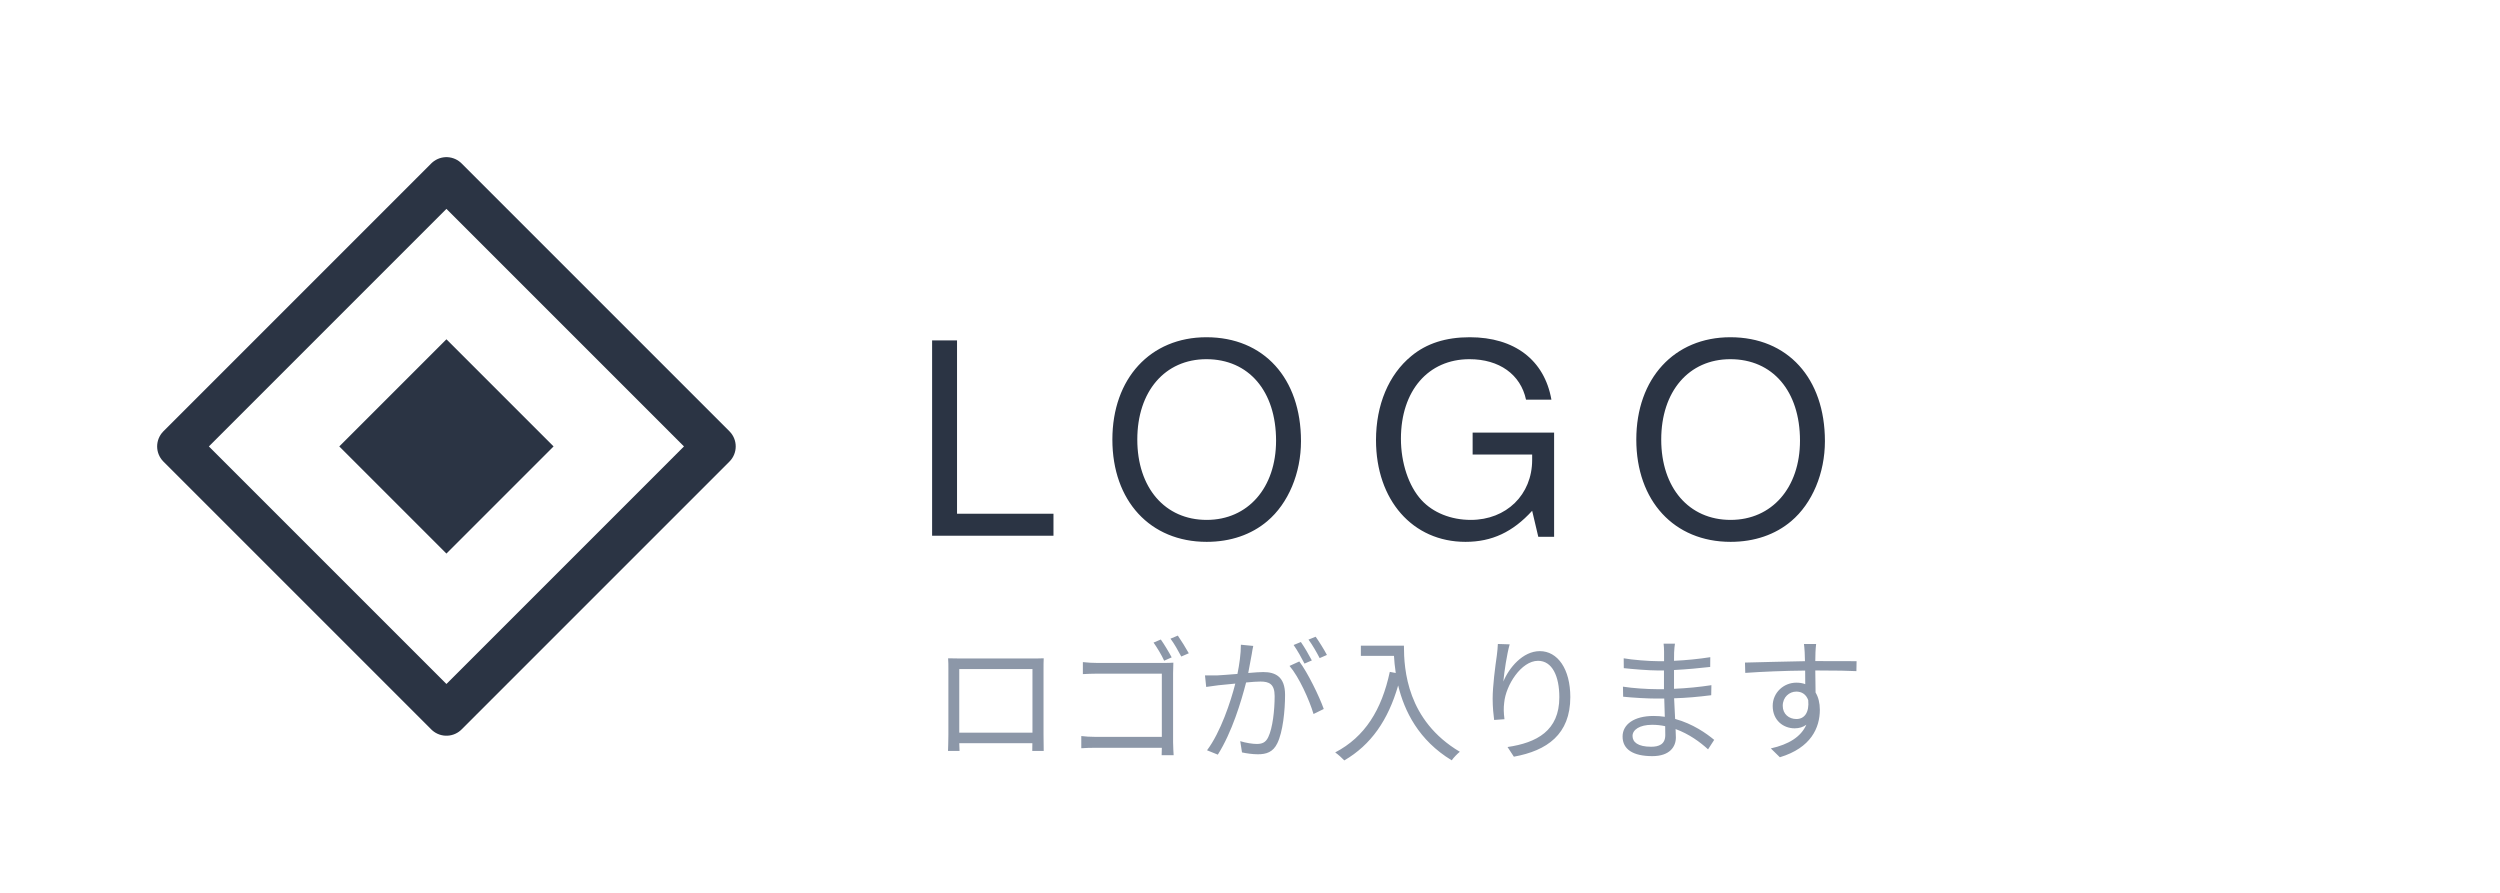
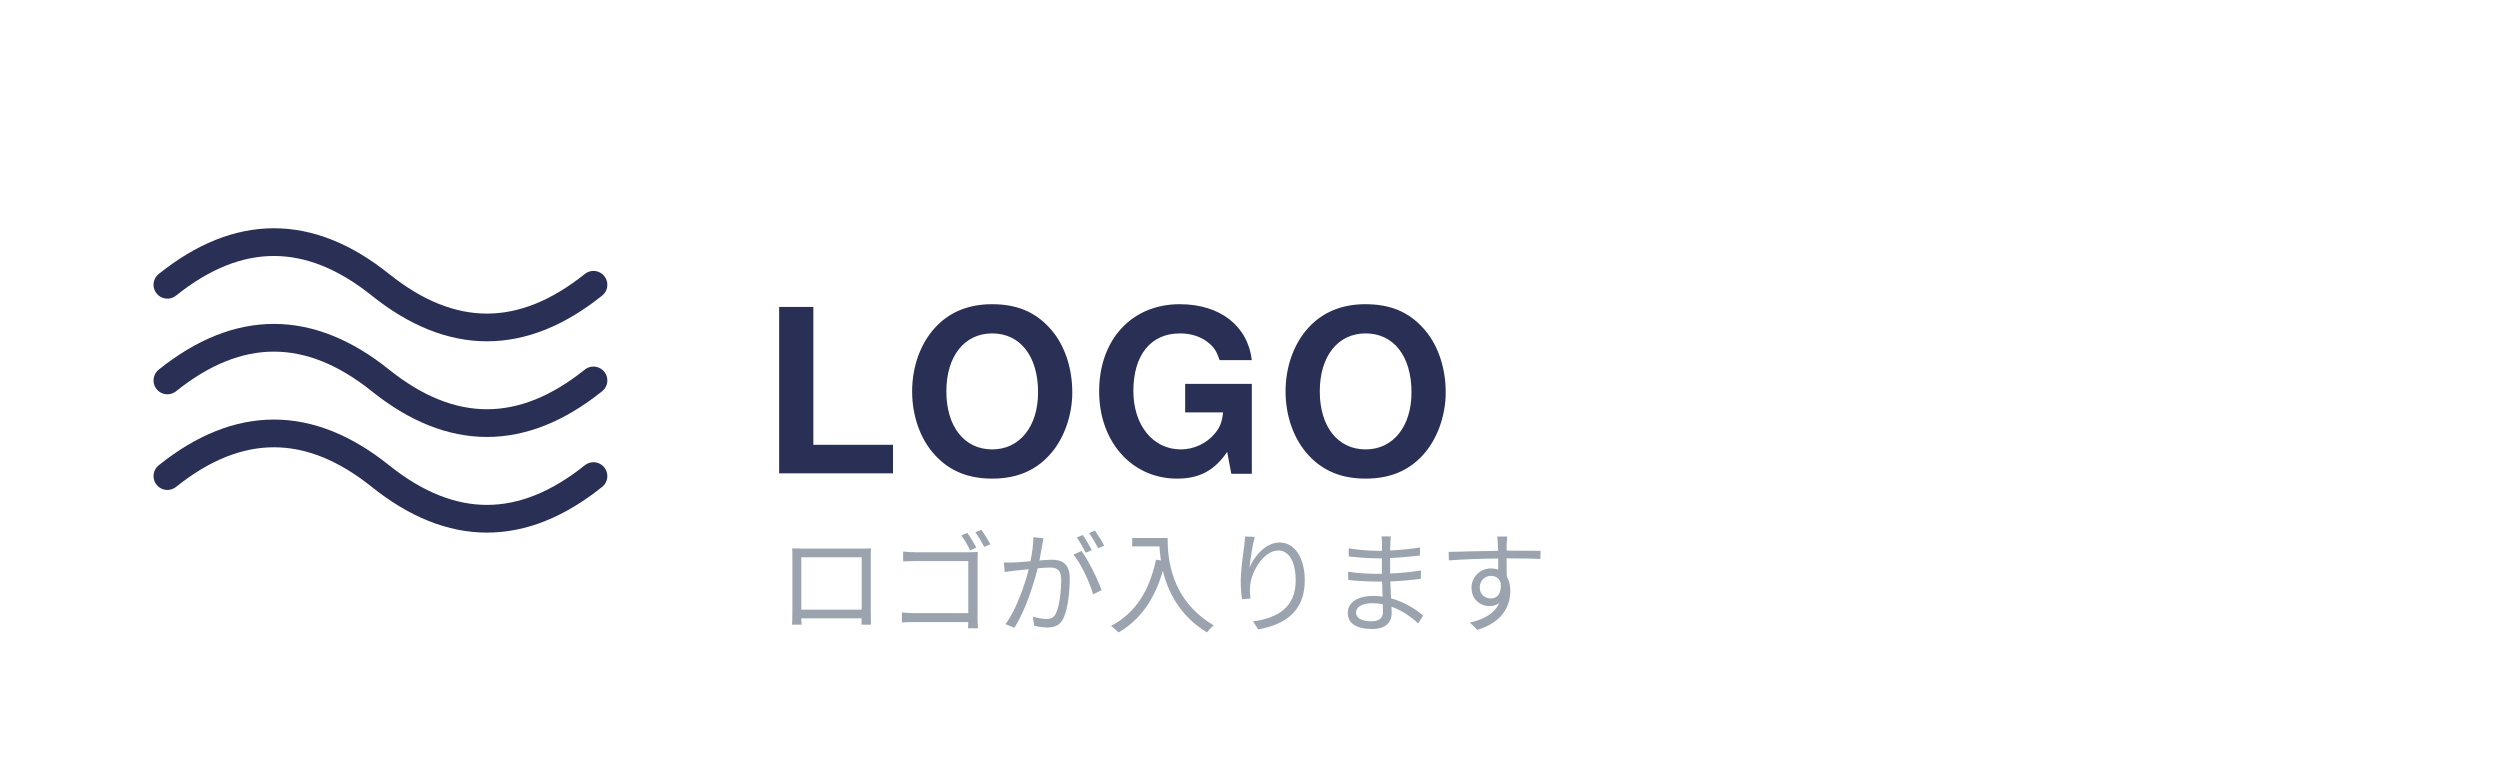
- <svg xmlns="http://www.w3.org/2000/svg" viewBox="0 0 420 150" width="420" height="150" role="img" aria-label="ロゴが入ります">
-   <path d="M 75.0 30.0 L 120.0 75.0 L 75.0 120.0 L 30.0 75.0 Z" fill="none" stroke="#2b3444" stroke-width="7.2" stroke-linejoin="round" />
-   <path d="M 75.0 57.0 L 93.0 75.0 L 75.0 93.0 L 57.0 75.0 Z" fill="#2b3444" />
-   <text x="153.0" y="90.0" fill="#2b3444" font-family="Helvetica, Arial, sans-serif" font-size="45.0" letter-spacing="9.0">LOGO</text>
-   <text x="156.0" y="126.0" fill="#8c97a8" font-family="Hiragino Sans, Yu Gothic, sans-serif" font-size="22.5">ロゴが入ります</text>
+ <svg xmlns="http://www.w3.org/2000/svg" viewBox="0 0 460 140" width="460" height="140" role="img" aria-label="ロゴが入ります">
+   <path d="M 30.8 52.4 q 19.6 -15.7 39.2 0 q 19.6 15.7 39.2 0" fill="none" stroke="#2a2f55" stroke-width="5.1" stroke-linecap="round" />
+   <path d="M 30.8 70.0 q 19.6 -15.7 39.2 0 q 19.6 15.7 39.2 0" fill="none" stroke="#2a2f55" stroke-width="5.1" stroke-linecap="round" />
+   <path d="M 30.8 87.6 q 19.6 -15.7 39.2 0 q 19.6 15.7 39.2 0" fill="none" stroke="#2a2f55" stroke-width="5.1" stroke-linecap="round" />
+   <text x="140.0" y="87.1" fill="#2a2f55" text-anchor="start" font-family="Helvetica, Arial, sans-serif" font-weight="700" font-size="42.0" letter-spacing="1.7">LOGO</text>
+   <text x="142.8" y="114.8" fill="#9aa3ae" text-anchor="start" font-family="Hiragino Sans, Yu Gothic, sans-serif" font-size="20.3">ロゴが入ります</text>
</svg>
